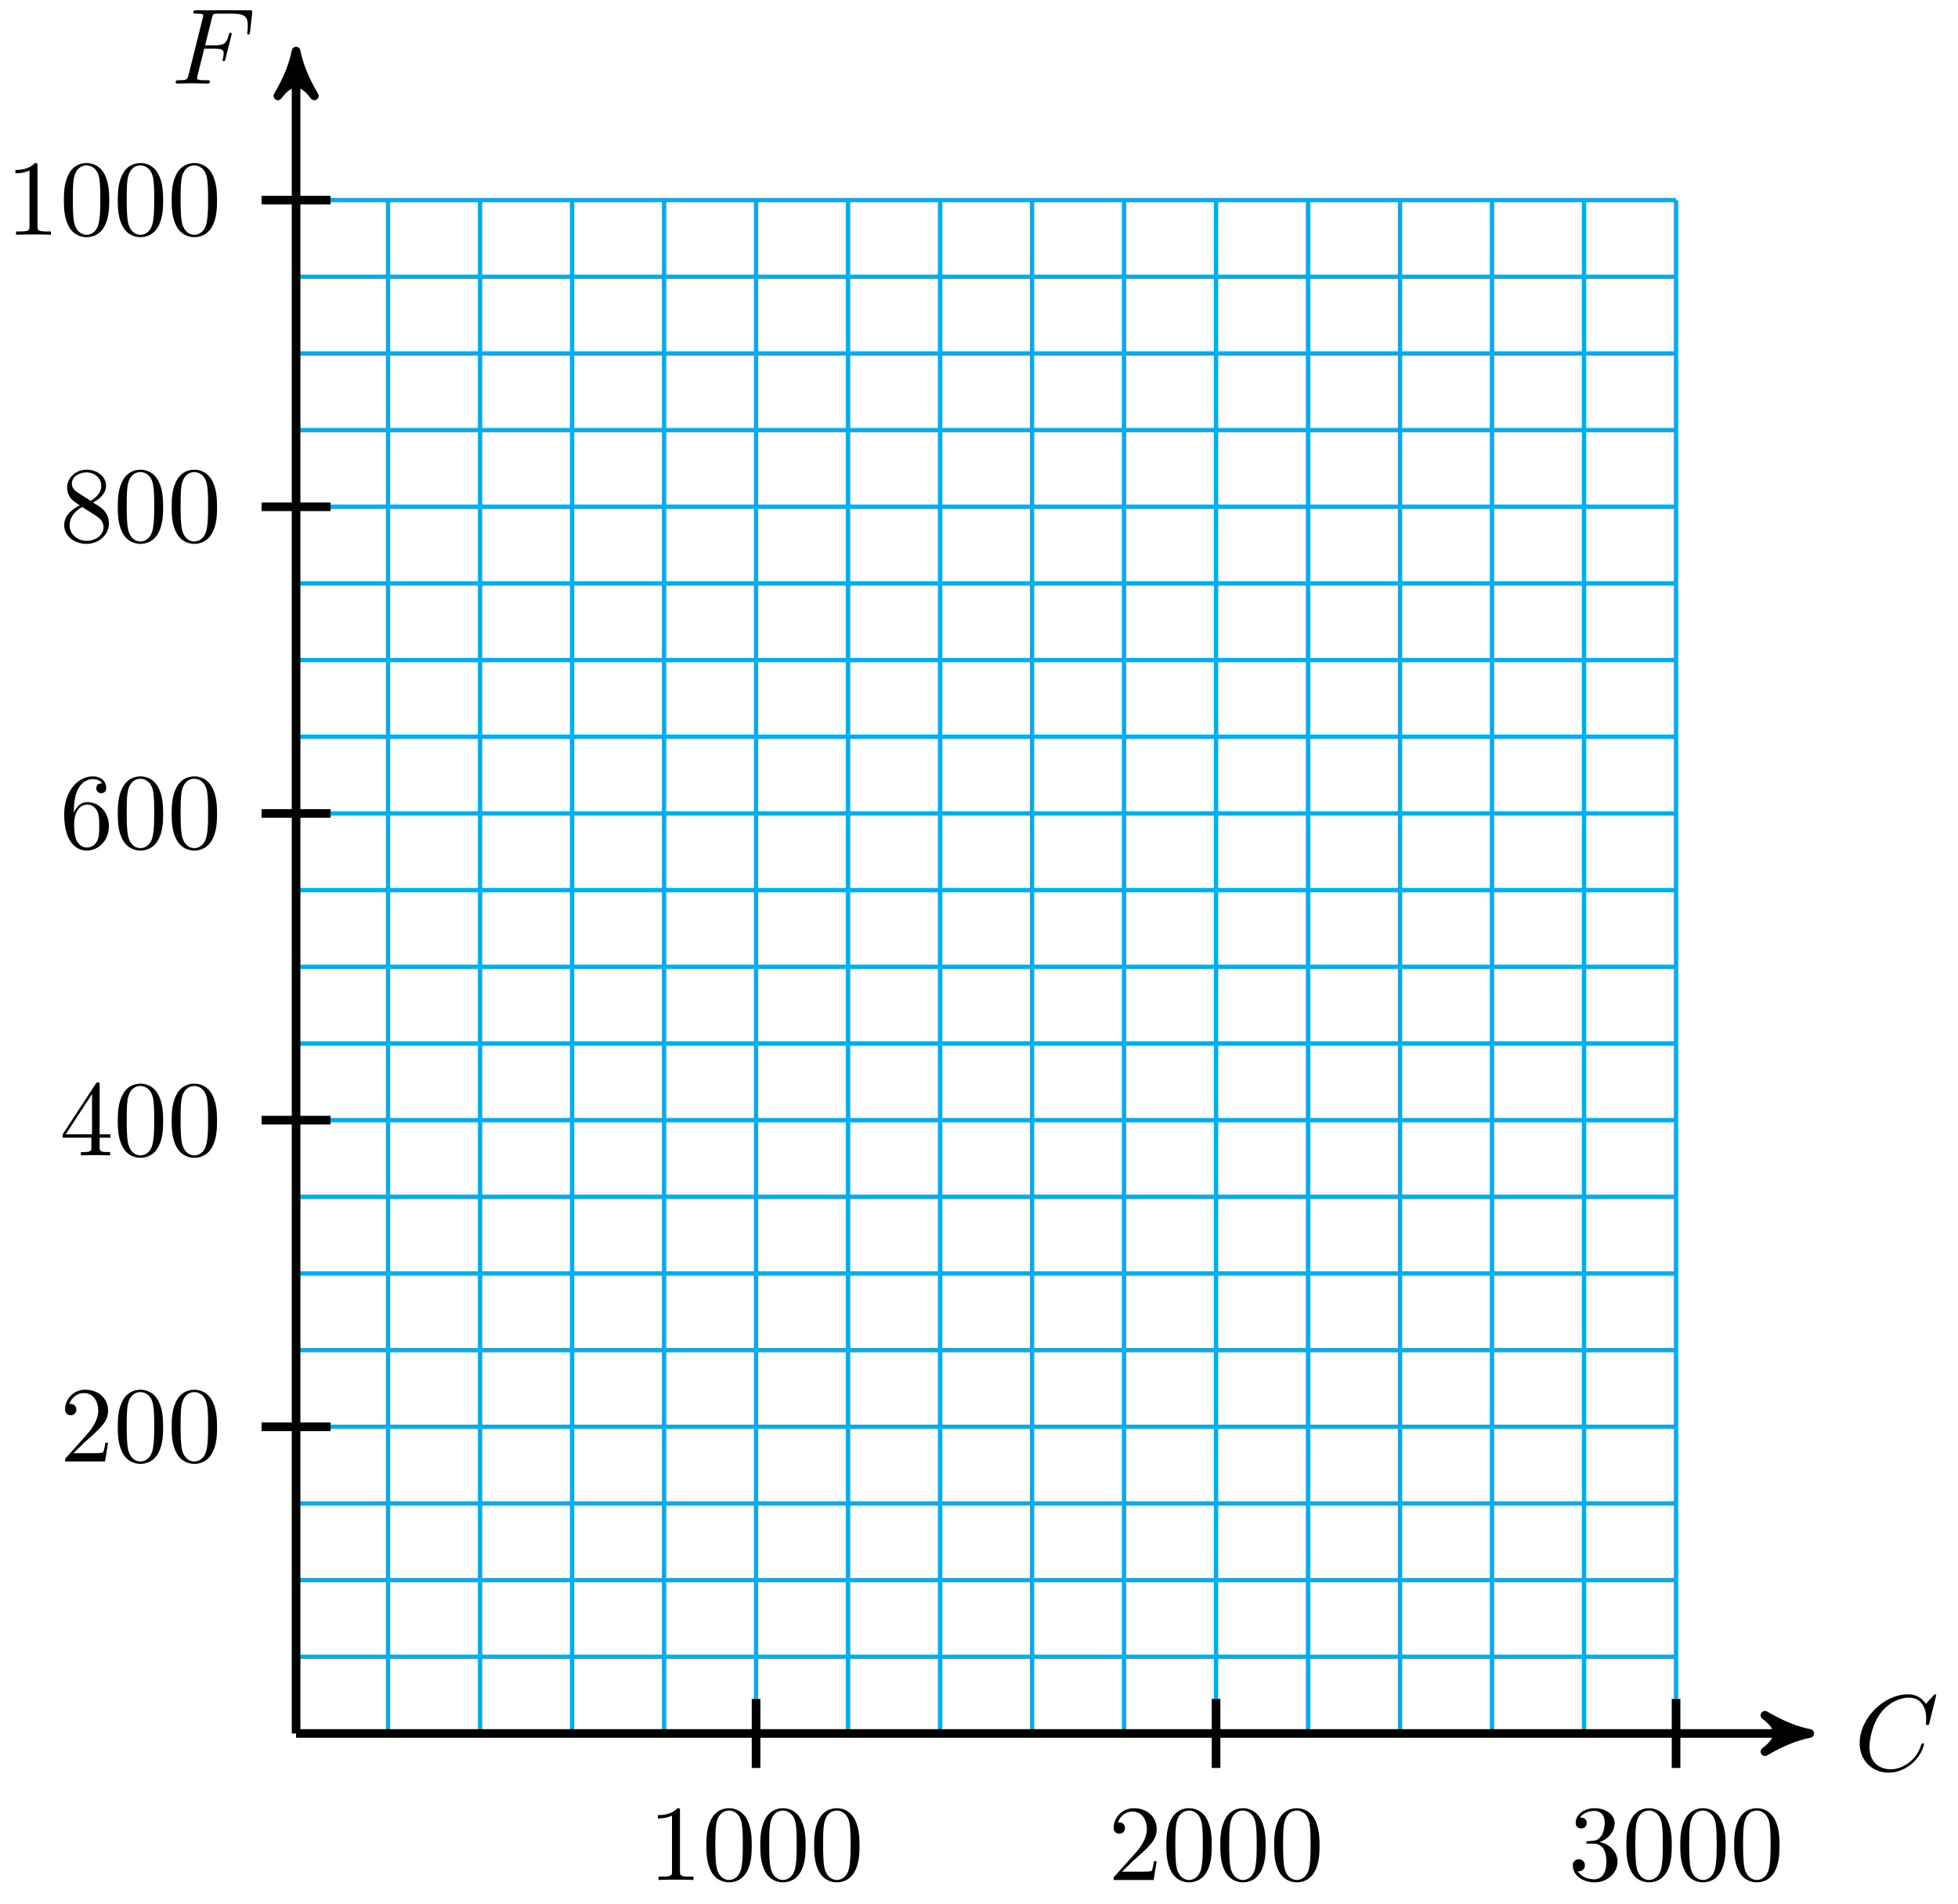
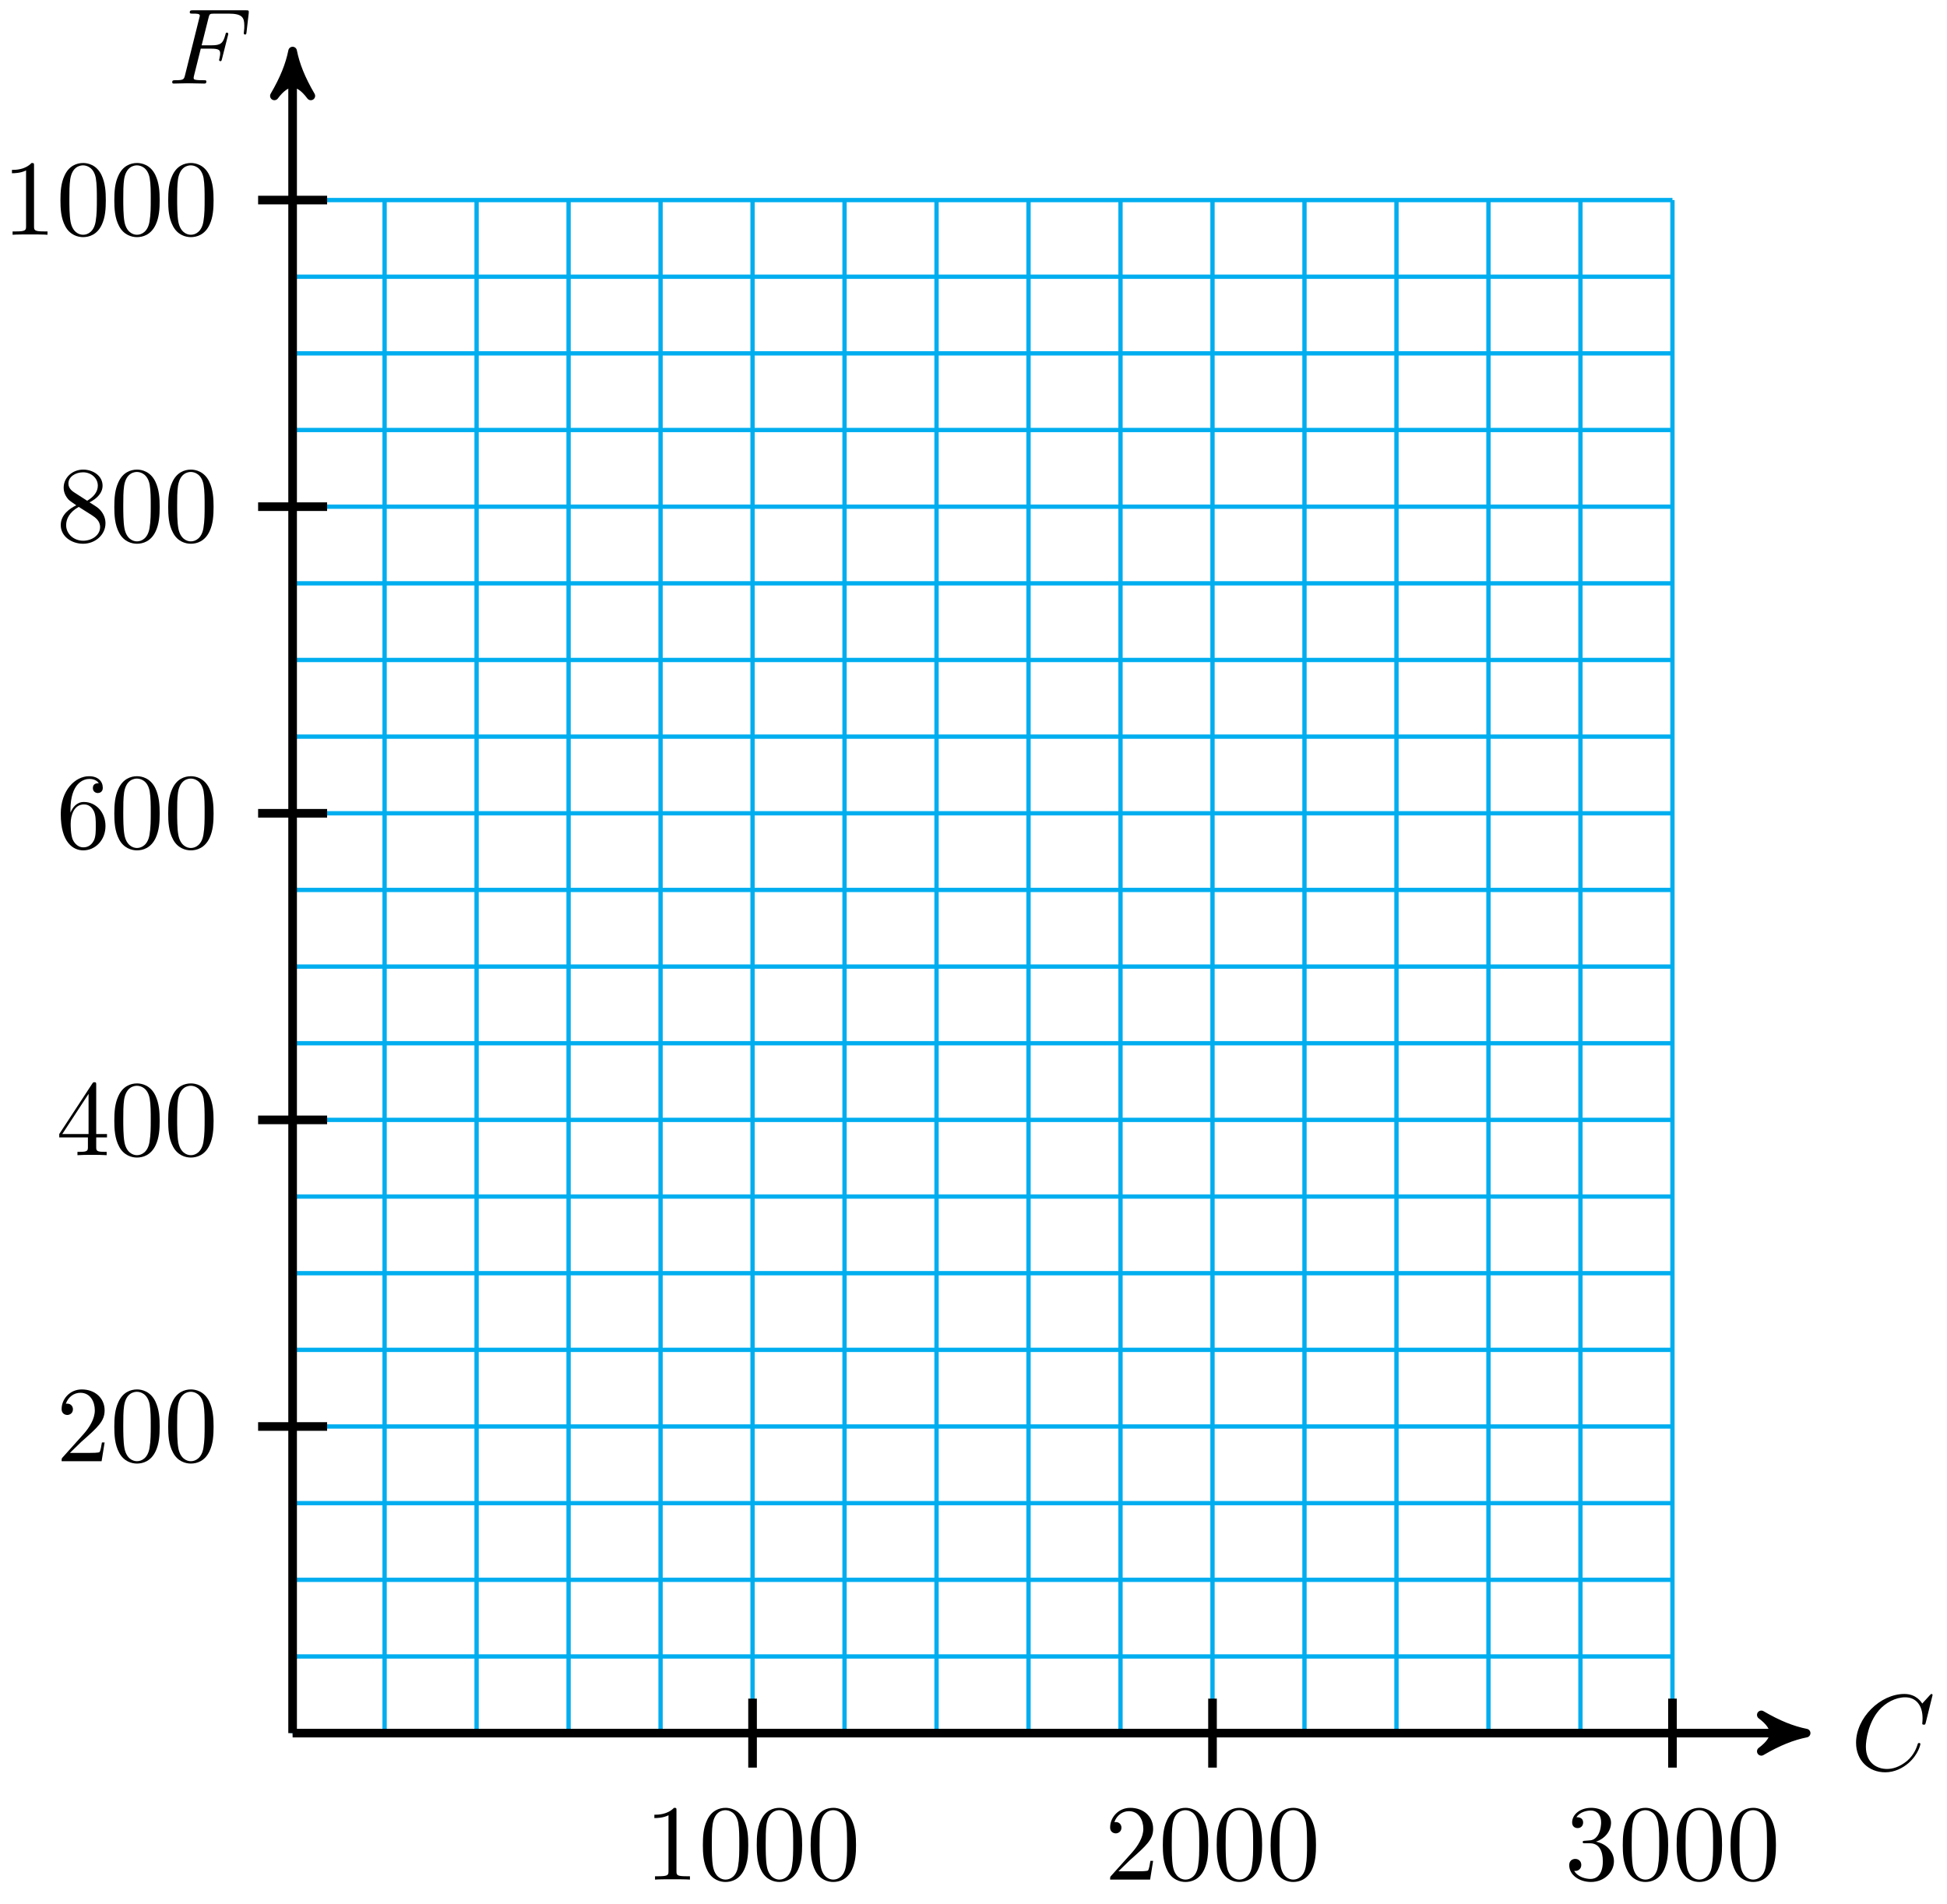
- <svg xmlns="http://www.w3.org/2000/svg" xmlns:xlink="http://www.w3.org/1999/xlink" version="1.1" width="181" height="176" viewBox="0 0 181 176">
+ <svg xmlns="http://www.w3.org/2000/svg" xmlns:xlink="http://www.w3.org/1999/xlink" version="1.1" width="180" height="176" viewBox="0 0 180 176">
  <defs>
    <path id="font_1_1" d="M.76 .695C.76 .698 .758 .705 .749 .705 .746 .705 .745 .704 .734 .693L.664 .616C.655 .63 .609 .705 .498 .705 .275 .705 .05 .484 .05 .252 .05 .087 .168-.022 .321-.022 .408-.022 .484 .018 .537 .064 .63 .146 .647 .237 .647 .24 .647 .25 .637 .25 .635 .25 .629 .25 .624 .248 .622 .24 .613 .211 .59 .14 .521 .082 .452 .026 .389 .009 .337 .009 .247 .009 .141 .061 .141 .217 .141 .274 .162 .436 .262 .553 .323 .624 .417 .674 .506 .674 .608 .674 .667 .597 .667 .481 .667 .441 .664 .44 .664 .43 .664 .42 .675 .42 .679 .42 .692 .42 .692 .422 .697 .44L.76 .695Z" />
    <path id="font_1_2" d="M.303 .324H.4C.475 .324 .483 .308 .483 .28 .483 .273 .483 .261 .476 .231 .474 .226 .473 .222 .473 .22 .473 .212 .479 .208 .485 .208 .495 .208 .495 .211 .5 .229L.555 .446C.558 .457 .558 .459 .558 .462 .558 .464 .556 .473 .546 .473 .536 .473 .535 .468 .531 .452 .51 .373 .487 .355 .402 .355H.311L.375 .61C.384 .645 .385 .649 .429 .649H.561C.684 .649 .707 .616 .707 .539 .707 .516 .707 .512 .704 .485 .702 .472 .702 .47 .702 .467 .702 .462 .705 .455 .714 .455 .725 .455 .726 .461 .728 .48L.748 .653C.751 .68 .746 .68 .721 .68H.231C.211 .68 .201 .68 .201 .66 .201 .649 .21 .649 .229 .649 .266 .649 .294 .649 .294 .631 .294 .627 .294 .625 .289 .607L.157 .078C.147 .039 .145 .031 .066 .031 .049 .031 .038 .031 .038 .012 .038 0 .05 0 .053 0 .082 0 .156 .003 .185 .003 .218 .003 .301 0 .334 0 .343 0 .355 0 .355 .019 .355 .027 .349 .029 .349 .03 .346 .031 .344 .031 .321 .031 .299 .031 .294 .031 .269 .033 .24 .036 .237 .04 .237 .053 .237 .055 .237 .061 .241 .076L.303 .324Z" />
    <path id="font_2_82" d="M.419 0V.031H.387C.297 .031 .294 .042 .294 .079V.64C.294 .664 .294 .666 .271 .666 .209 .602 .121 .602 .089 .602V.571C.109 .571 .168 .571 .22 .597V.079C.22 .043 .217 .031 .127 .031H.095V0C.13 .003 .217 .003 .257 .003 .297 .003 .384 .003 .419 0Z" />
    <path id="font_2_121" d="M.46 .32C.46 .4 .455 .48 .42 .554 .374 .65 .292 .666 .25 .666 .19 .666 .117 .64 .076 .547 .044 .478 .039 .4 .039 .32 .039 .245 .043 .155 .084 .079 .127-.002 .2-.022 .249-.022 .303-.022 .379-.001 .423 .094 .455 .163 .46 .241 .46 .32M.377 .332C.377 .257 .377 .189 .366 .125 .351 .03 .294-0 .249-0 .21-0 .151 .025 .133 .121 .122 .181 .122 .273 .122 .332 .122 .396 .122 .462 .13 .516 .149 .635 .224 .644 .249 .644 .282 .644 .348 .626 .367 .527 .377 .471 .377 .395 .377 .332Z" />
    <path id="font_2_107" d="M.449 .174H.424C.419 .144 .412 .1 .402 .085 .395 .077 .329 .077 .307 .077H.127L.233 .18C.389 .318 .449 .372 .449 .472 .449 .586 .359 .666 .237 .666 .124 .666 .05 .574 .05 .485 .05 .429 .1 .429 .103 .429 .12 .429 .155 .441 .155 .482 .155 .508 .137 .534 .102 .534 .094 .534 .092 .534 .089 .533 .112 .598 .166 .635 .224 .635 .315 .635 .358 .554 .358 .472 .358 .392 .308 .313 .253 .251L.061 .037C.05 .026 .05 .024 .05 0H.421L.449 .174Z" />
    <path id="font_2_106" d="M.457 .17C.457 .253 .394 .331 .29 .352 .372 .379 .43 .449 .43 .528 .43 .61 .342 .666 .246 .666 .145 .666 .069 .606 .069 .53 .069 .497 .091 .478 .12 .478 .151 .478 .171 .5 .171 .529 .171 .579 .124 .579 .109 .579 .14 .628 .206 .641 .242 .641 .283 .641 .338 .619 .338 .529 .338 .517 .336 .459 .31 .415 .28 .367 .246 .364 .221 .363 .213 .362 .189 .36 .182 .36 .174 .359 .167 .358 .167 .348 .167 .337 .174 .337 .191 .337H.235C.317 .337 .354 .269 .354 .17 .354 .034 .285 .006 .241 .006 .198 .006 .123 .022 .088 .081 .123 .076 .154 .098 .154 .136 .154 .172 .127 .192 .098 .192 .074 .192 .042 .178 .042 .134 .042 .043 .135-.022 .244-.022 .366-.022 .457 .068 .457 .17Z" />
    <path id="font_2_57" d="M.471 .165V.196H.371V.651C.371 .671 .371 .677 .355 .677 .346 .677 .343 .677 .335 .665L.028 .196V.165H.294V.078C.294 .042 .292 .031 .218 .031H.197V0C.238 .003 .29 .003 .332 .003 .374 .003 .427 .003 .468 0V.031H.447C.373 .031 .371 .042 .371 .078V.165H.471M.3 .196H.056L.3 .569V.196Z" />
    <path id="font_2_101" d="M.457 .204C.457 .331 .368 .427 .257 .427 .189 .427 .152 .376 .132 .328V.352C.132 .605 .256 .641 .307 .641 .331 .641 .373 .635 .395 .601 .38 .601 .34 .601 .34 .556 .34 .525 .364 .51 .386 .51 .402 .51 .432 .519 .432 .558 .432 .618 .388 .666 .305 .666 .177 .666 .042 .537 .042 .316 .042 .049 .158-.022 .251-.022 .362-.022 .457 .072 .457 .204M.367 .205C.367 .157 .367 .107 .35 .071 .32 .011 .274 .006 .251 .006 .188 .006 .158 .066 .152 .081 .134 .128 .134 .208 .134 .226 .134 .304 .166 .404 .256 .404 .272 .404 .318 .404 .349 .342 .367 .305 .367 .254 .367 .205Z" />
    <path id="font_2_51" d="M.457 .168C.457 .204 .446 .249 .408 .291 .389 .312 .373 .322 .309 .362 .381 .399 .43 .451 .43 .517 .43 .609 .341 .666 .25 .666 .15 .666 .069 .592 .069 .499 .069 .481 .071 .436 .113 .389 .124 .377 .161 .352 .186 .335 .128 .306 .042 .25 .042 .151 .042 .045 .144-.022 .249-.022 .362-.022 .457 .061 .457 .168M.386 .517C.386 .46 .347 .412 .287 .377L.163 .457C.117 .487 .113 .521 .113 .538 .113 .599 .178 .641 .249 .641 .322 .641 .386 .589 .386 .517M.407 .132C.407 .058 .332 .006 .25 .006 .164 .006 .092 .068 .092 .151 .092 .209 .124 .273 .209 .32L.332 .242C.36 .223 .407 .193 .407 .132Z" />
  </defs>
-   <path transform="matrix(1.00005,0,0,-1.00006,27.36981,160.2399)" stroke-width=".399" stroke-linecap="butt" stroke-miterlimit="10" stroke-linejoin="miter" fill="none" stroke="#00aeef" d="M0 0H127.561M0 7.087H127.561M0 14.173H127.561M0 21.26H127.561M0 28.347H127.561M0 35.433H127.561M0 42.52H127.561M0 49.607H127.561M0 56.694H127.561M0 63.78H127.561M0 70.867H127.561M0 77.954H127.561M0 85.04H127.561M0 92.127H127.561M0 99.214H127.561M0 106.3H127.561M0 113.387H127.561M0 120.474H127.561M0 127.561H127.561M0 134.647H127.561M0 141.734H127.561M0 0V141.734M8.504 0V141.734M17.008 0V141.734M25.512 0V141.734M34.016 0V141.734M42.52 0V141.734M51.023 0V141.734M59.527 0V141.734M68.031 0V141.734M76.535 0V141.734M85.039 0V141.734M93.543 0V141.734M102.047 0V141.734M110.551 0V141.734M119.055 0V141.734M127.559 0V141.734M127.561 141.734" />
-   <path transform="matrix(1.00005,0,0,-1.00006,27.36981,160.2399)" stroke-width=".797" stroke-linecap="butt" stroke-miterlimit="10" stroke-linejoin="miter" fill="none" stroke="#000000" d="M0 0H138.882" />
-   <path transform="matrix(1.00005,0,0,-1.00006,166.259,160.2399)" d="M1.036 0C-.259 .259-1.554 .777-3.108 1.684-1.554 .518-1.554-.518-3.108-1.684-1.554-.777-.259-.259 1.036 0Z" />
-   <path transform="matrix(1.00005,0,0,-1.00006,166.259,160.2399)" stroke-width=".797" stroke-linecap="butt" stroke-linejoin="round" fill="none" stroke="#000000" d="M1.036 0C-.259 .259-1.554 .777-3.108 1.684-1.554 .518-1.554-.518-3.108-1.684-1.554-.777-.259-.259 1.036 0Z" />
-   <use data-text="C" xlink:href="#font_1_1" transform="matrix(9.963098,0,0,-9.963197,171.413,163.6441)" />
-   <path transform="matrix(1.00005,0,0,-1.00006,27.36981,160.2399)" stroke-width=".797" stroke-linecap="butt" stroke-miterlimit="10" stroke-linejoin="miter" fill="none" stroke="#000000" d="M0 0V154.473" />
-   <path transform="matrix(0,-1.00006,-1.00005,-0,27.36981,5.757813)" d="M1.036 0C-.259 .259-1.554 .777-3.108 1.684-1.554 .518-1.554-.518-3.108-1.684-1.554-.777-.259-.259 1.036 0Z" />
-   <path transform="matrix(0,-1.00006,-1.00005,-0,27.36981,5.757813)" stroke-width=".797" stroke-linecap="butt" stroke-linejoin="round" fill="none" stroke="#000000" d="M1.036 0C-.259 .259-1.554 .777-3.108 1.684-1.554 .518-1.554-.518-3.108-1.684-1.554-.777-.259-.259 1.036 0Z" />
-   <use data-text="F" xlink:href="#font_1_2" transform="matrix(9.963098,0,0,-9.963197,15.86024,7.726761)" />
-   <path transform="matrix(1.00005,0,0,-1.00006,27.36981,160.2399)" stroke-width=".797" stroke-linecap="butt" stroke-miterlimit="10" stroke-linejoin="miter" fill="none" stroke="#000000" d="M42.52 3.189V-3.189" />
-   <use data-text="1" xlink:href="#font_2_82" transform="matrix(9.963098,0,0,-9.963197,59.92844,173.7837)" />
-   <use data-text="0" xlink:href="#font_2_121" transform="matrix(9.963098,0,0,-9.963197,64.90998,173.7837)" />
-   <use data-text="0" xlink:href="#font_2_121" transform="matrix(9.963098,0,0,-9.963197,69.89153,173.7837)" />
-   <use data-text="0" xlink:href="#font_2_121" transform="matrix(9.963098,0,0,-9.963197,74.87308,173.7837)" />
-   <path transform="matrix(1.00005,0,0,-1.00006,27.36981,160.2399)" stroke-width=".797" stroke-linecap="butt" stroke-miterlimit="10" stroke-linejoin="miter" fill="none" stroke="#000000" d="M85.04 3.189V-3.189" />
-   <use data-text="2" xlink:href="#font_2_107" transform="matrix(9.963098,0,0,-9.963197,102.4516,173.7837)" />
-   <use data-text="0" xlink:href="#font_2_121" transform="matrix(9.963098,0,0,-9.963197,107.4331,173.7837)" />
-   <use data-text="0" xlink:href="#font_2_121" transform="matrix(9.963098,0,0,-9.963197,112.4147,173.7837)" />
-   <use data-text="0" xlink:href="#font_2_121" transform="matrix(9.963098,0,0,-9.963197,117.3962,173.7837)" />
-   <path transform="matrix(1.00005,0,0,-1.00006,27.36981,160.2399)" stroke-width=".797" stroke-linecap="butt" stroke-miterlimit="10" stroke-linejoin="miter" fill="none" stroke="#000000" d="M127.561 3.189V-3.189" />
-   <use data-text="3" xlink:href="#font_2_106" transform="matrix(9.963098,0,0,-9.963197,144.9737,173.7837)" />
-   <use data-text="0" xlink:href="#font_2_121" transform="matrix(9.963098,0,0,-9.963197,149.9552,173.7837)" />
-   <use data-text="0" xlink:href="#font_2_121" transform="matrix(9.963098,0,0,-9.963197,154.9368,173.7837)" />
-   <use data-text="0" xlink:href="#font_2_121" transform="matrix(9.963098,0,0,-9.963197,159.9183,173.7837)" />
-   <path transform="matrix(1.00005,0,0,-1.00006,27.36981,160.2399)" stroke-width=".797" stroke-linecap="butt" stroke-miterlimit="10" stroke-linejoin="miter" fill="none" stroke="#000000" d="M3.189 28.347H-3.189" />
-   <use data-text="2" xlink:href="#font_2_107" transform="matrix(9.963098,0,0,-9.963197,5.516724,135.0994)" />
-   <use data-text="0" xlink:href="#font_2_121" transform="matrix(9.963098,0,0,-9.963197,10.49827,135.0994)" />
-   <use data-text="0" xlink:href="#font_2_121" transform="matrix(9.963098,0,0,-9.963197,15.47982,135.0994)" />
-   <path transform="matrix(1.00005,0,0,-1.00006,27.36981,160.2399)" stroke-width=".797" stroke-linecap="butt" stroke-miterlimit="10" stroke-linejoin="miter" fill="none" stroke="#000000" d="M3.189 56.694H-3.189" />
-   <use data-text="4" xlink:href="#font_2_57" transform="matrix(9.963098,0,0,-9.963197,5.516724,106.8057)" />
-   <use data-text="0" xlink:href="#font_2_121" transform="matrix(9.963098,0,0,-9.963197,10.49827,106.8057)" />
-   <use data-text="0" xlink:href="#font_2_121" transform="matrix(9.963098,0,0,-9.963197,15.47982,106.8057)" />
-   <path transform="matrix(1.00005,0,0,-1.00006,27.36981,160.2399)" stroke-width=".797" stroke-linecap="butt" stroke-miterlimit="10" stroke-linejoin="miter" fill="none" stroke="#000000" d="M3.189 85.04H-3.189" />
-   <use data-text="6" xlink:href="#font_2_101" transform="matrix(9.963098,0,0,-9.963197,5.516724,78.40299)" />
-   <use data-text="0" xlink:href="#font_2_121" transform="matrix(9.963098,0,0,-9.963197,10.49827,78.40299)" />
-   <use data-text="0" xlink:href="#font_2_121" transform="matrix(9.963098,0,0,-9.963197,15.47982,78.40299)" />
-   <path transform="matrix(1.00005,0,0,-1.00006,27.36981,160.2399)" stroke-width=".797" stroke-linecap="butt" stroke-miterlimit="10" stroke-linejoin="miter" fill="none" stroke="#000000" d="M3.189 113.387H-3.189" />
-   <use data-text="8" xlink:href="#font_2_51" transform="matrix(9.963098,0,0,-9.963197,5.516724,50.05429)" />
-   <use data-text="0" xlink:href="#font_2_121" transform="matrix(9.963098,0,0,-9.963197,10.49827,50.05429)" />
-   <use data-text="0" xlink:href="#font_2_121" transform="matrix(9.963098,0,0,-9.963197,15.47982,50.05429)" />
-   <path transform="matrix(1.00005,0,0,-1.00006,27.36981,160.2399)" stroke-width=".797" stroke-linecap="butt" stroke-miterlimit="10" stroke-linejoin="miter" fill="none" stroke="#000000" d="M3.189 141.734H-3.189" />
-   <use data-text="1" xlink:href="#font_2_82" transform="matrix(9.963098,0,0,-9.963197,.5354691,21.7056)" />
-   <use data-text="0" xlink:href="#font_2_121" transform="matrix(9.963098,0,0,-9.963197,5.517014,21.7056)" />
-   <use data-text="0" xlink:href="#font_2_121" transform="matrix(9.963098,0,0,-9.963197,10.49857,21.7056)" />
-   <use data-text="0" xlink:href="#font_2_121" transform="matrix(9.963098,0,0,-9.963197,15.48011,21.7056)" />
+   <path transform="matrix(1.00005,0,0,-1.00006,27.05165,160.2399)" stroke-width=".399" stroke-linecap="butt" stroke-miterlimit="10" stroke-linejoin="miter" fill="none" stroke="#00aeef" d="M0 0H127.561M0 7.087H127.561M0 14.173H127.561M0 21.26H127.561M0 28.347H127.561M0 35.433H127.561M0 42.52H127.561M0 49.607H127.561M0 56.694H127.561M0 63.78H127.561M0 70.867H127.561M0 77.954H127.561M0 85.04H127.561M0 92.127H127.561M0 99.214H127.561M0 106.3H127.561M0 113.387H127.561M0 120.474H127.561M0 127.561H127.561M0 134.647H127.561M0 141.734H127.561M0 0V141.734M8.504 0V141.734M17.008 0V141.734M25.512 0V141.734M34.016 0V141.734M42.52 0V141.734M51.023 0V141.734M59.527 0V141.734M68.031 0V141.734M76.535 0V141.734M85.039 0V141.734M93.543 0V141.734M102.047 0V141.734M110.551 0V141.734M119.055 0V141.734M127.559 0V141.734M127.561 141.734" />
+   <path transform="matrix(1.00005,0,0,-1.00006,27.05165,160.2399)" stroke-width=".797" stroke-linecap="butt" stroke-miterlimit="10" stroke-linejoin="miter" fill="none" stroke="#000000" d="M0 0H138.882" />
+   <path transform="matrix(1.00005,0,0,-1.00006,165.9408,160.2399)" d="M1.036 0C-.259 .259-1.554 .777-3.108 1.684-1.554 .518-1.554-.518-3.108-1.684-1.554-.777-.259-.259 1.036 0Z" />
+   <path transform="matrix(1.00005,0,0,-1.00006,165.9408,160.2399)" stroke-width=".797" stroke-linecap="butt" stroke-linejoin="round" fill="none" stroke="#000000" d="M1.036 0C-.259 .259-1.554 .777-3.108 1.684-1.554 .518-1.554-.518-3.108-1.684-1.554-.777-.259-.259 1.036 0Z" />
+   <use data-text="C" xlink:href="#font_1_1" transform="matrix(9.963098,0,0,-9.963197,171.0948,163.6441)" />
+   <path transform="matrix(1.00005,0,0,-1.00006,27.05165,160.2399)" stroke-width=".797" stroke-linecap="butt" stroke-miterlimit="10" stroke-linejoin="miter" fill="none" stroke="#000000" d="M0 0V154.473" />
+   <path transform="matrix(0,-1.00006,-1.00005,-0,27.05165,5.757813)" d="M1.036 0C-.259 .259-1.554 .777-3.108 1.684-1.554 .518-1.554-.518-3.108-1.684-1.554-.777-.259-.259 1.036 0Z" />
+   <path transform="matrix(0,-1.00006,-1.00005,-0,27.05165,5.757813)" stroke-width=".797" stroke-linecap="butt" stroke-linejoin="round" fill="none" stroke="#000000" d="M1.036 0C-.259 .259-1.554 .777-3.108 1.684-1.554 .518-1.554-.518-3.108-1.684-1.554-.777-.259-.259 1.036 0Z" />
+   <use data-text="F" xlink:href="#font_1_2" transform="matrix(9.963098,0,0,-9.963197,15.54208,7.726761)" />
+   <path transform="matrix(1.00005,0,0,-1.00006,27.05165,160.2399)" stroke-width=".797" stroke-linecap="butt" stroke-miterlimit="10" stroke-linejoin="miter" fill="none" stroke="#000000" d="M42.52 3.189V-3.189" />
+   <use data-text="1" xlink:href="#font_2_82" transform="matrix(9.963098,0,0,-9.963197,59.61028,173.7837)" />
+   <use data-text="0" xlink:href="#font_2_121" transform="matrix(9.963098,0,0,-9.963197,64.59183,173.7837)" />
+   <use data-text="0" xlink:href="#font_2_121" transform="matrix(9.963098,0,0,-9.963197,69.57337,173.7837)" />
+   <use data-text="0" xlink:href="#font_2_121" transform="matrix(9.963098,0,0,-9.963197,74.55492,173.7837)" />
+   <path transform="matrix(1.00005,0,0,-1.00006,27.05165,160.2399)" stroke-width=".797" stroke-linecap="butt" stroke-miterlimit="10" stroke-linejoin="miter" fill="none" stroke="#000000" d="M85.04 3.189V-3.189" />
+   <use data-text="2" xlink:href="#font_2_107" transform="matrix(9.963098,0,0,-9.963197,102.1334,173.7837)" />
+   <use data-text="0" xlink:href="#font_2_121" transform="matrix(9.963098,0,0,-9.963197,107.115,173.7837)" />
+   <use data-text="0" xlink:href="#font_2_121" transform="matrix(9.963098,0,0,-9.963197,112.0965,173.7837)" />
+   <use data-text="0" xlink:href="#font_2_121" transform="matrix(9.963098,0,0,-9.963197,117.0781,173.7837)" />
+   <path transform="matrix(1.00005,0,0,-1.00006,27.05165,160.2399)" stroke-width=".797" stroke-linecap="butt" stroke-miterlimit="10" stroke-linejoin="miter" fill="none" stroke="#000000" d="M127.561 3.189V-3.189" />
+   <use data-text="3" xlink:href="#font_2_106" transform="matrix(9.963098,0,0,-9.963197,144.6555,173.7837)" />
+   <use data-text="0" xlink:href="#font_2_121" transform="matrix(9.963098,0,0,-9.963197,149.6371,173.7837)" />
+   <use data-text="0" xlink:href="#font_2_121" transform="matrix(9.963098,0,0,-9.963197,154.6186,173.7837)" />
+   <use data-text="0" xlink:href="#font_2_121" transform="matrix(9.963098,0,0,-9.963197,159.6002,173.7837)" />
+   <path transform="matrix(1.00005,0,0,-1.00006,27.05165,160.2399)" stroke-width=".797" stroke-linecap="butt" stroke-miterlimit="10" stroke-linejoin="miter" fill="none" stroke="#000000" d="M3.189 28.347H-3.189" />
+   <use data-text="2" xlink:href="#font_2_107" transform="matrix(9.963098,0,0,-9.963197,5.198563,135.0994)" />
+   <use data-text="0" xlink:href="#font_2_121" transform="matrix(9.963098,0,0,-9.963197,10.18012,135.0994)" />
+   <use data-text="0" xlink:href="#font_2_121" transform="matrix(9.963098,0,0,-9.963197,15.16166,135.0994)" />
+   <path transform="matrix(1.00005,0,0,-1.00006,27.05165,160.2399)" stroke-width=".797" stroke-linecap="butt" stroke-miterlimit="10" stroke-linejoin="miter" fill="none" stroke="#000000" d="M3.189 56.694H-3.189" />
+   <use data-text="4" xlink:href="#font_2_57" transform="matrix(9.963098,0,0,-9.963197,5.198563,106.8057)" />
+   <use data-text="0" xlink:href="#font_2_121" transform="matrix(9.963098,0,0,-9.963197,10.18012,106.8057)" />
+   <use data-text="0" xlink:href="#font_2_121" transform="matrix(9.963098,0,0,-9.963197,15.16166,106.8057)" />
+   <path transform="matrix(1.00005,0,0,-1.00006,27.05165,160.2399)" stroke-width=".797" stroke-linecap="butt" stroke-miterlimit="10" stroke-linejoin="miter" fill="none" stroke="#000000" d="M3.189 85.04H-3.189" />
+   <use data-text="6" xlink:href="#font_2_101" transform="matrix(9.963098,0,0,-9.963197,5.198563,78.40299)" />
+   <use data-text="0" xlink:href="#font_2_121" transform="matrix(9.963098,0,0,-9.963197,10.18012,78.40299)" />
+   <use data-text="0" xlink:href="#font_2_121" transform="matrix(9.963098,0,0,-9.963197,15.16166,78.40299)" />
+   <path transform="matrix(1.00005,0,0,-1.00006,27.05165,160.2399)" stroke-width=".797" stroke-linecap="butt" stroke-miterlimit="10" stroke-linejoin="miter" fill="none" stroke="#000000" d="M3.189 113.387H-3.189" />
+   <use data-text="8" xlink:href="#font_2_51" transform="matrix(9.963098,0,0,-9.963197,5.198563,50.05429)" />
+   <use data-text="0" xlink:href="#font_2_121" transform="matrix(9.963098,0,0,-9.963197,10.18012,50.05429)" />
+   <use data-text="0" xlink:href="#font_2_121" transform="matrix(9.963098,0,0,-9.963197,15.16166,50.05429)" />
+   <path transform="matrix(1.00005,0,0,-1.00006,27.05165,160.2399)" stroke-width=".797" stroke-linecap="butt" stroke-miterlimit="10" stroke-linejoin="miter" fill="none" stroke="#000000" d="M3.189 141.734H-3.189" />
+   <use data-text="1" xlink:href="#font_2_82" transform="matrix(9.963098,0,0,-9.963197,.2173081,21.7056)" />
+   <use data-text="0" xlink:href="#font_2_121" transform="matrix(9.963098,0,0,-9.963197,5.19886,21.7056)" />
+   <use data-text="0" xlink:href="#font_2_121" transform="matrix(9.963098,0,0,-9.963197,10.18041,21.7056)" />
+   <use data-text="0" xlink:href="#font_2_121" transform="matrix(9.963098,0,0,-9.963197,15.16195,21.7056)" />
</svg>
